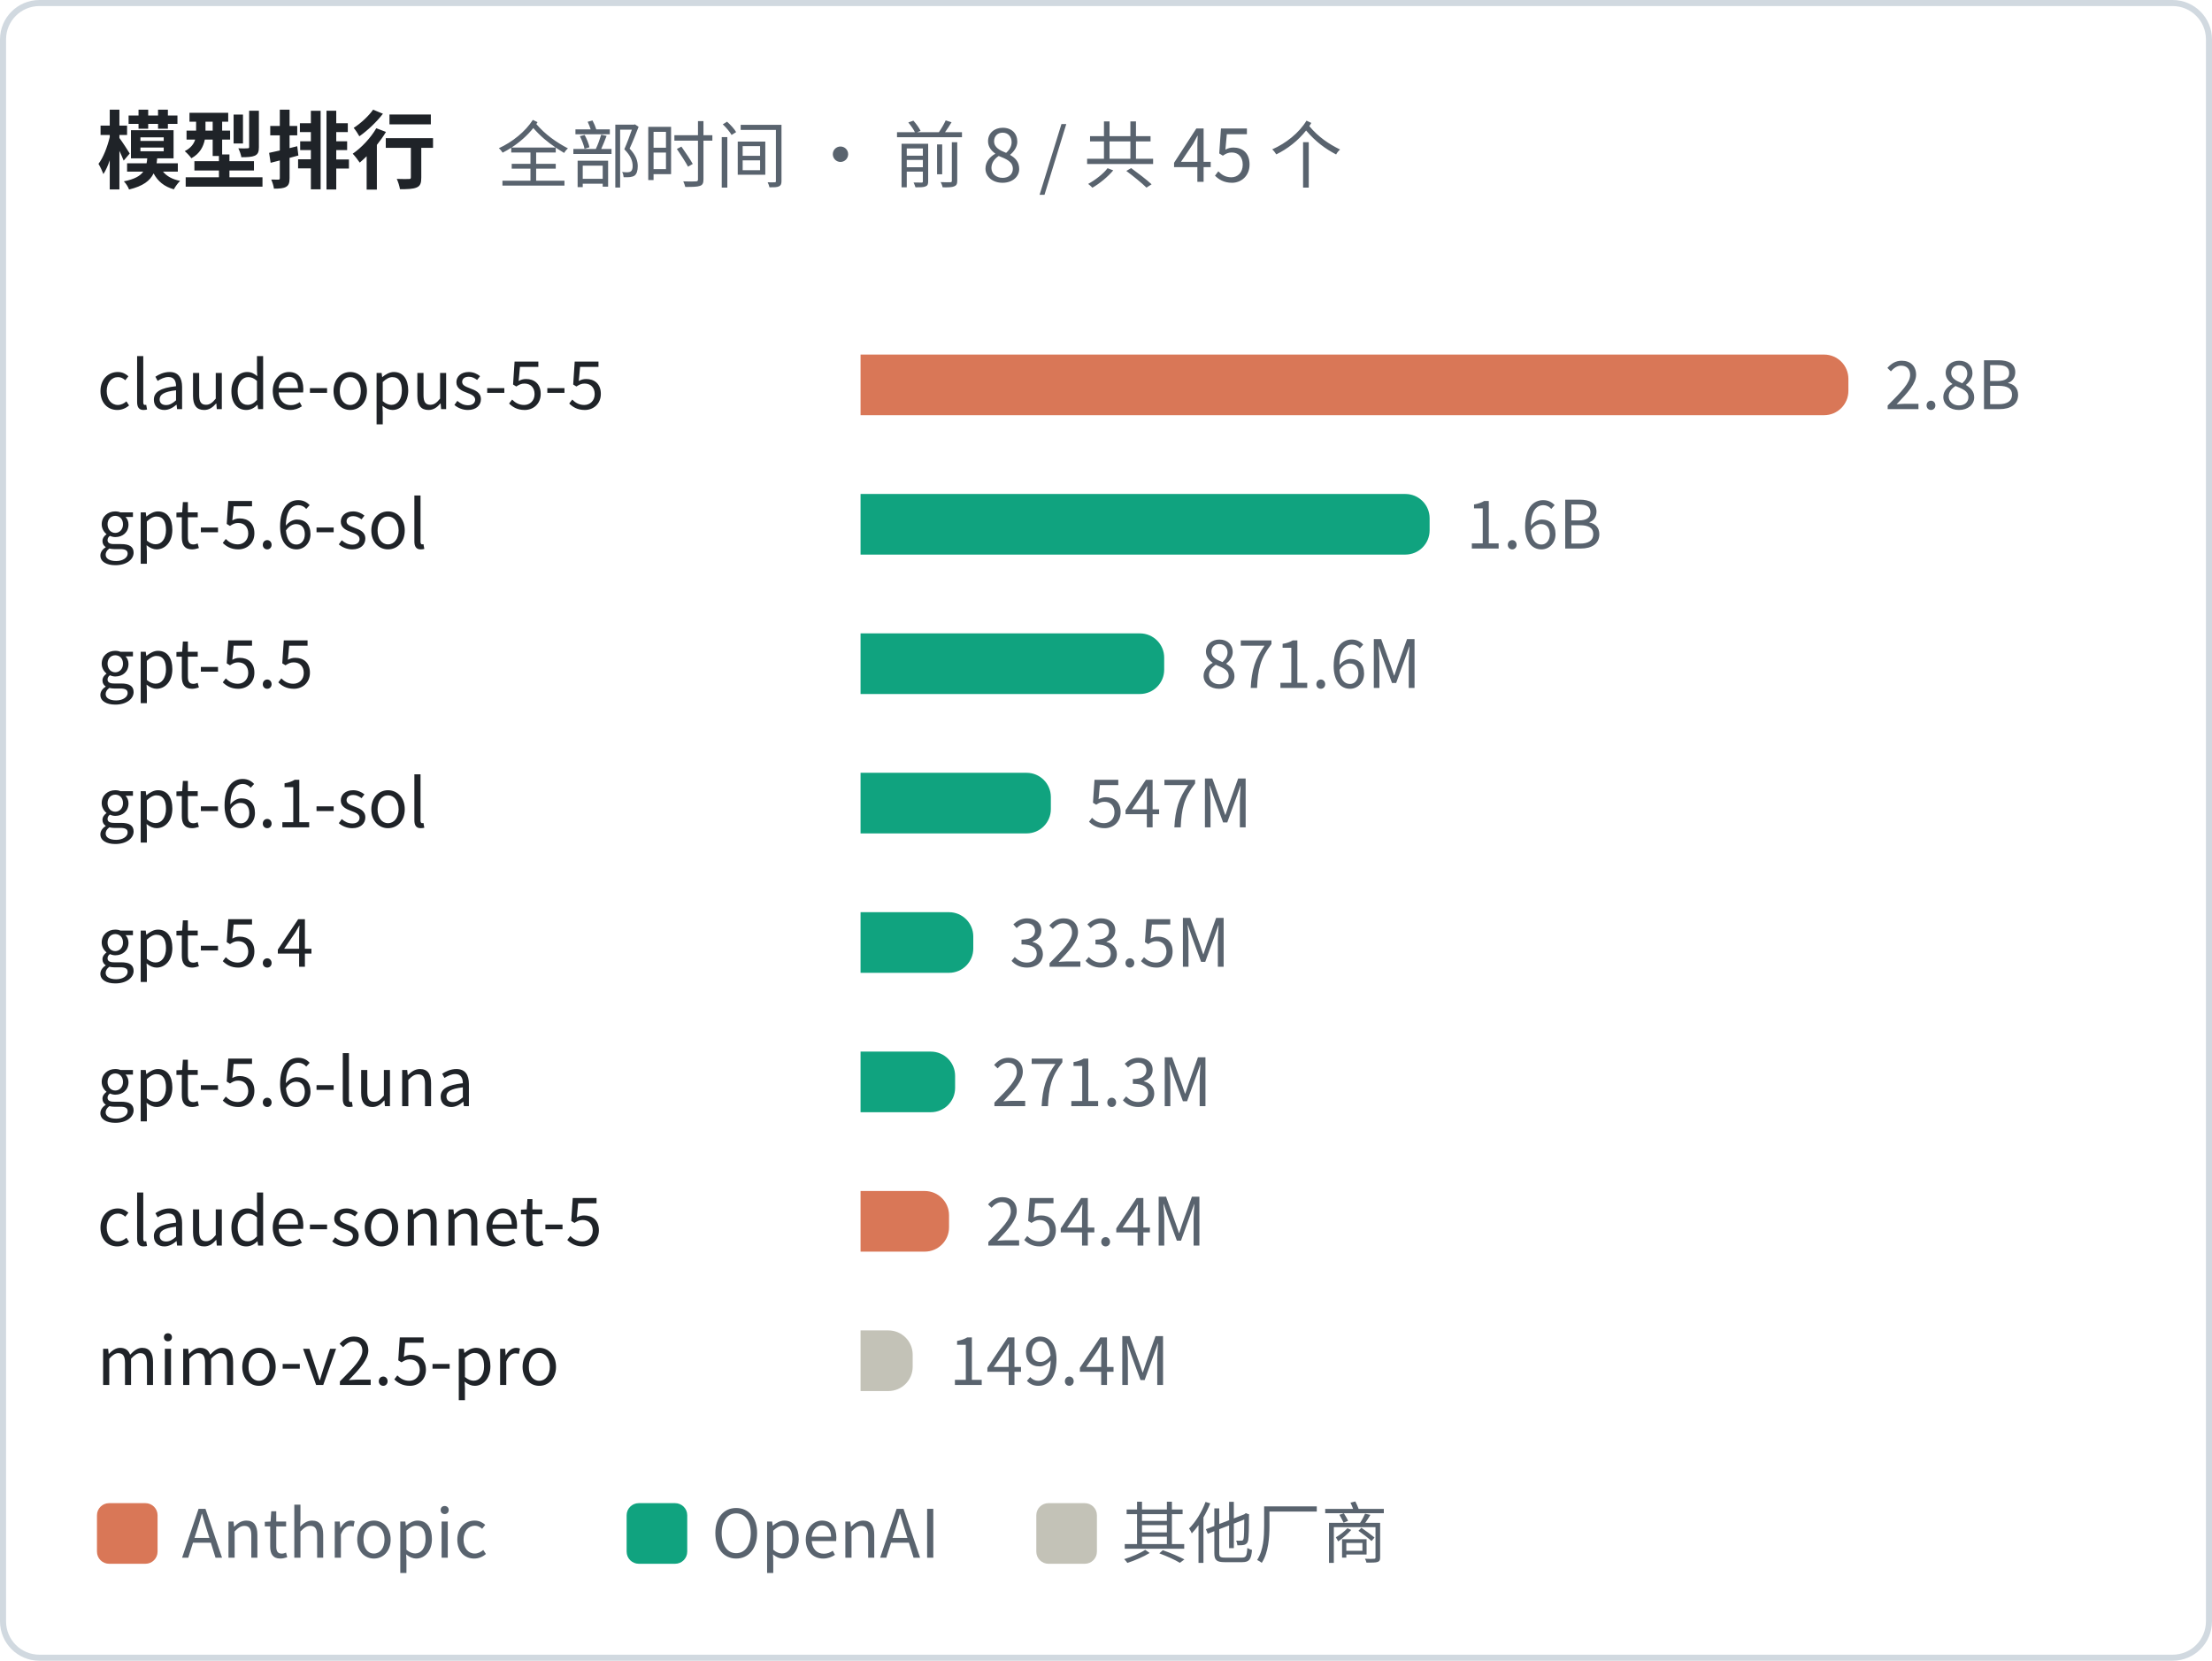
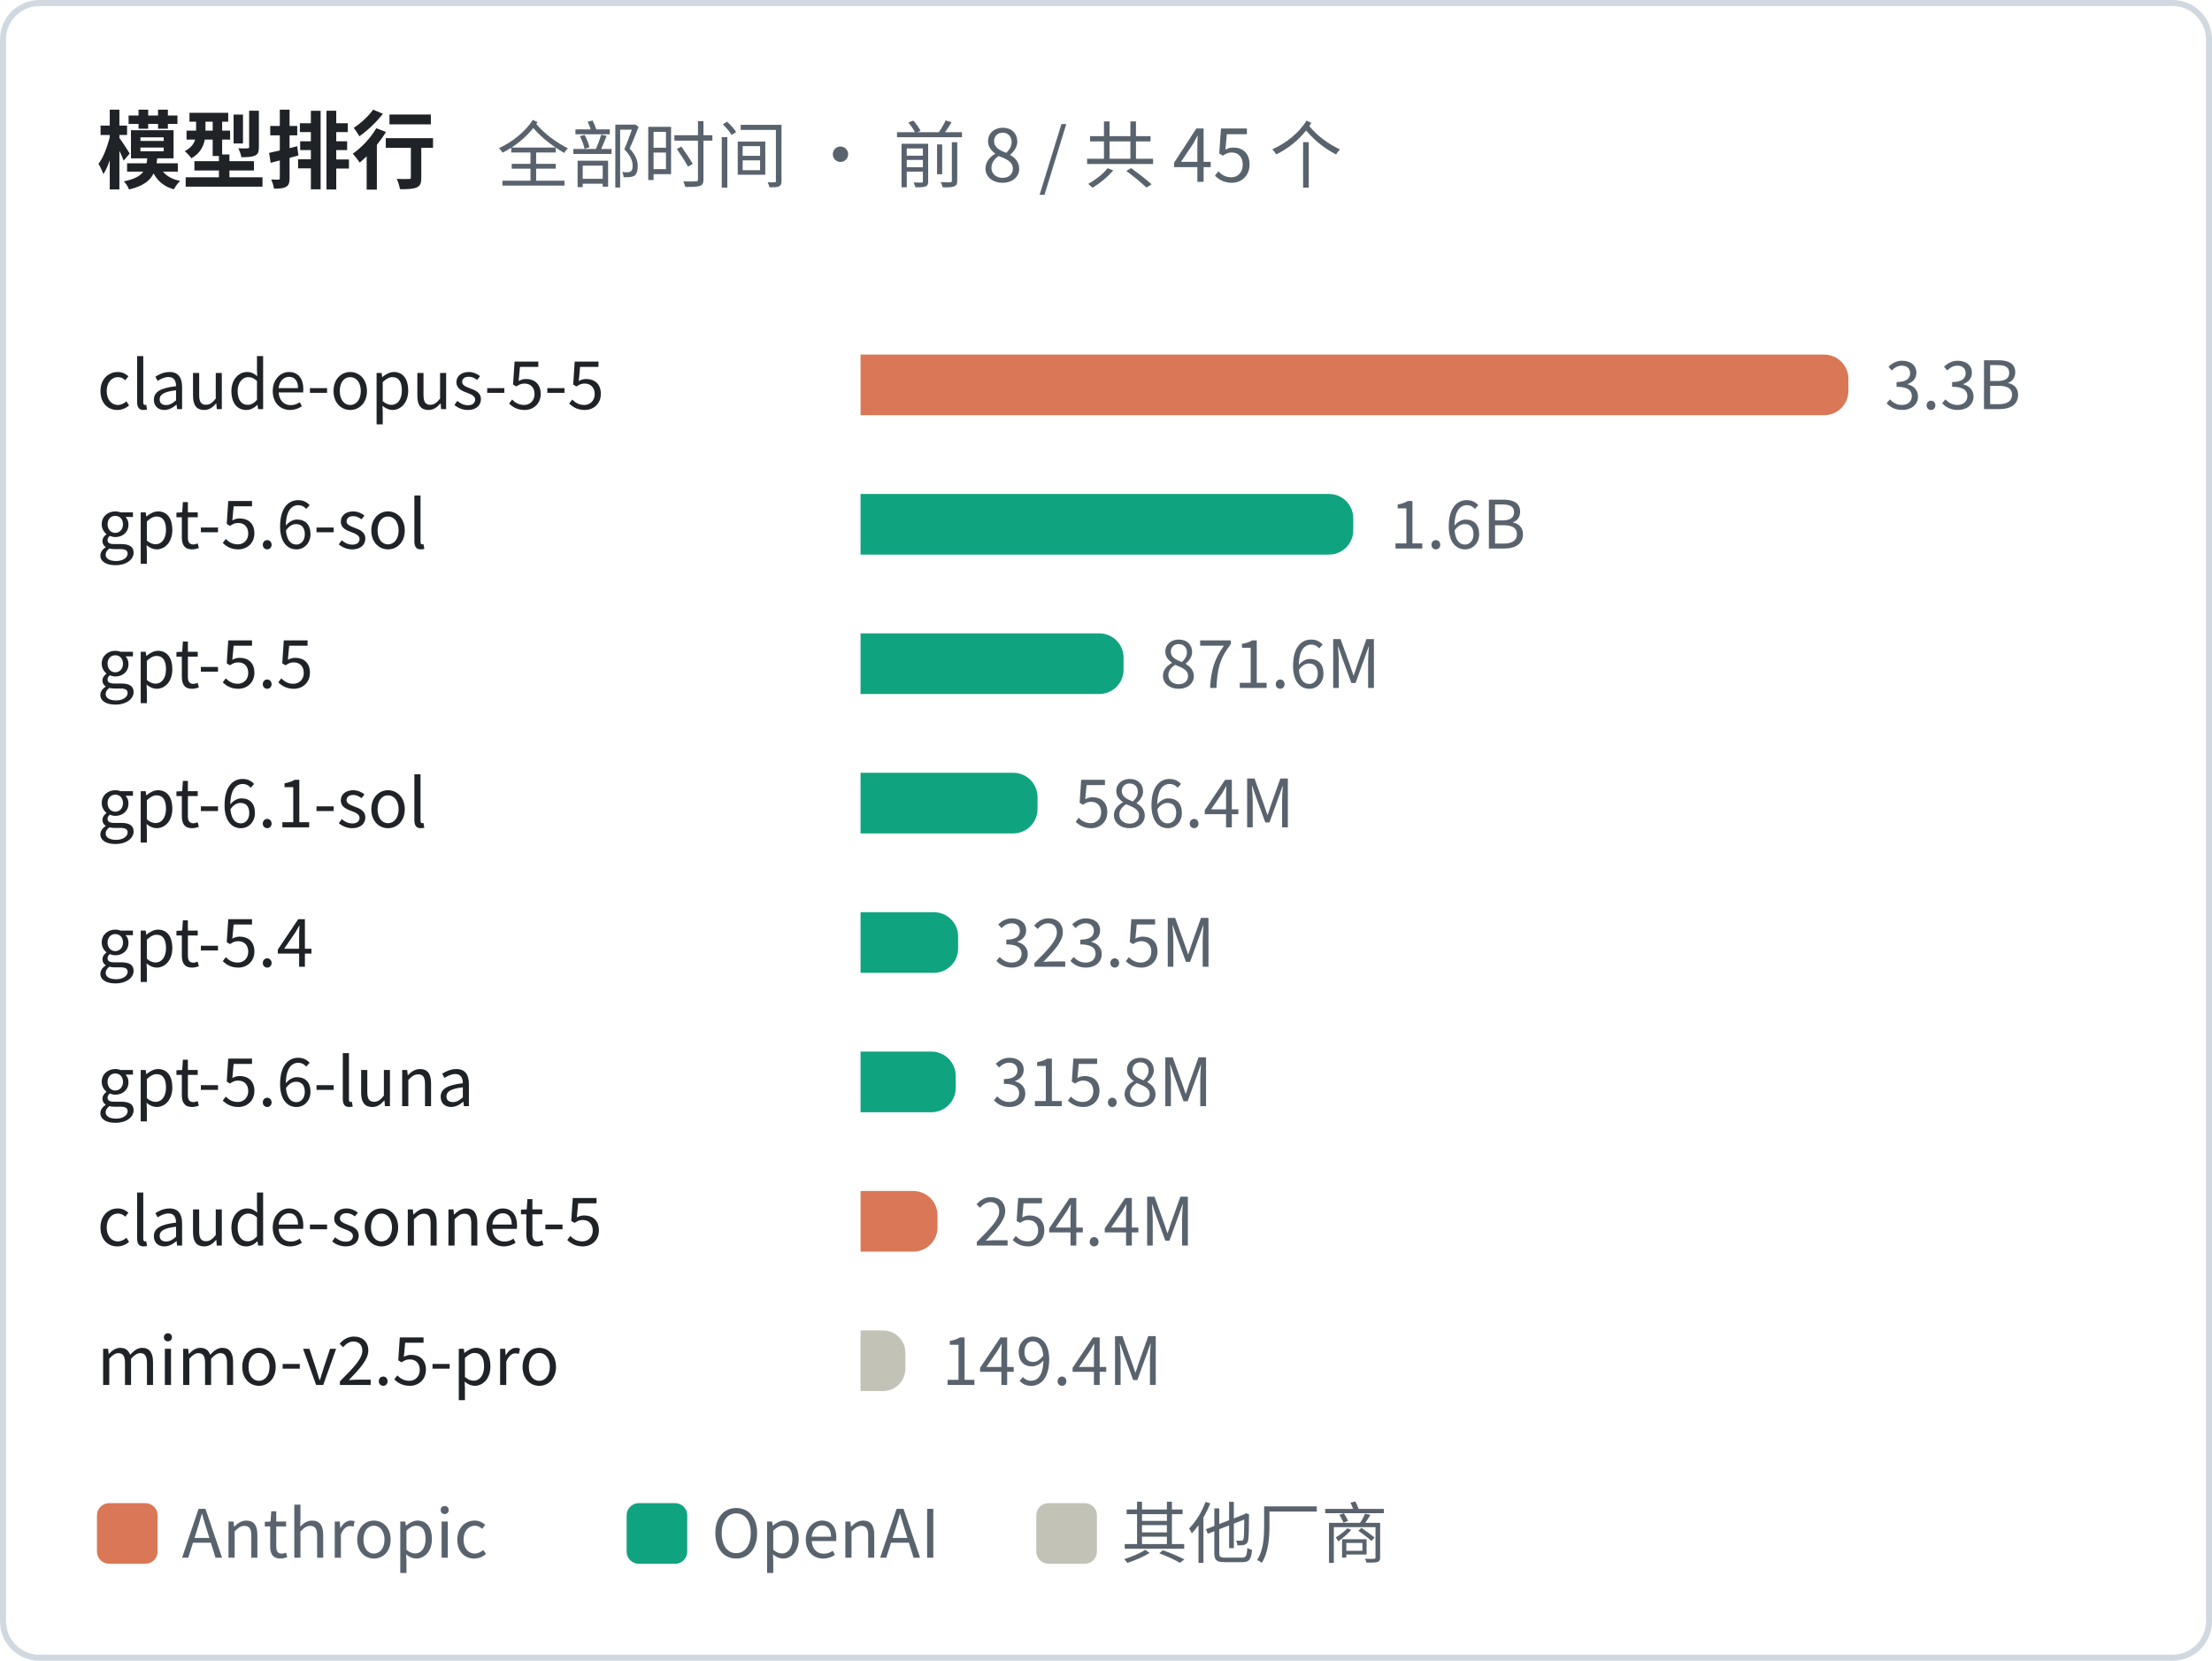
<svg xmlns="http://www.w3.org/2000/svg" width="365" height="274" viewBox="0 0 365 274" font-family="system-ui, -apple-system, 'Segoe UI', 'PingFang SC', 'Microsoft YaHei', 'Noto Sans CJK SC', sans-serif">
  <rect x="0.5" y="0.5" width="364" height="273" rx="6" fill="none" stroke="#d1d9e0" />
  <text x="16" y="30" font-size="14" font-weight="600" fill="#1f2328">模型排行<tspan dx="10" font-size="12" font-weight="400" fill="#59636e">全部时间 · 前 8 / 共 45 个</tspan>
  </text>
  <path d="M142 58.5 h159.0 a4.0 4.0 0 0 1 4.0 4.0 v2.0 a4.0 4.0 0 0 1 -4.0 4.0 h-159.0 z" fill="#d97757" />
  <text x="16" y="67.5" font-size="11" fill="#1f2328">claude-opus-5-5</text>
-   <text x="311.0" y="67.5" font-size="11" fill="#59636e">2.8B</text>
-   <path d="M142 81.5 h89.9 a4.0 4.0 0 0 1 4.0 4.0 v2.0 a4.0 4.0 0 0 1 -4.0 4.0 h-89.9 z" fill="#10a37f" />
+   <text x="311.0" y="67.5" font-size="11" fill="#59636e">3.3B</text>
+   <path d="M142 81.5 h77.3 a4.0 4.0 0 0 1 4.0 4.0 v2.0 a4.0 4.0 0 0 1 -4.0 4.0 h-77.3 z" fill="#10a37f" />
  <text x="16" y="90.5" font-size="11" fill="#1f2328">gpt-5.6-sol</text>
-   <text x="241.9" y="90.5" font-size="11" fill="#59636e">1.6B</text>
-   <path d="M142 104.5 h46.1 a4.0 4.0 0 0 1 4.0 4.0 v2.0 a4.0 4.0 0 0 1 -4.0 4.0 h-46.1 z" fill="#10a37f" />
+   <text x="229.3" y="90.5" font-size="11" fill="#59636e">1.6B</text>
+   <path d="M142 104.5 h39.4 a4.0 4.0 0 0 1 4.0 4.0 v2.0 a4.0 4.0 0 0 1 -4.0 4.0 h-39.4 z" fill="#10a37f" />
  <text x="16" y="113.5" font-size="11" fill="#1f2328">gpt-5.5</text>
-   <text x="198.1" y="113.5" font-size="11" fill="#59636e">871.6M</text>
-   <path d="M142 127.5 h27.4 a4.0 4.0 0 0 1 4.0 4.0 v2.0 a4.0 4.0 0 0 1 -4.0 4.0 h-27.4 z" fill="#10a37f" />
+   <text x="191.4" y="113.5" font-size="11" fill="#59636e">871.6M</text>
+   <path d="M142 127.5 h25.2 a4.0 4.0 0 0 1 4.0 4.0 v2.0 a4.0 4.0 0 0 1 -4.0 4.0 h-25.2 z" fill="#10a37f" />
  <text x="16" y="136.5" font-size="11" fill="#1f2328">gpt-6.1-sol</text>
-   <text x="179.4" y="136.5" font-size="11" fill="#59636e">547M</text>
-   <path d="M142 150.5 h14.6 a4.0 4.0 0 0 1 4.0 4.0 v2.0 a4.0 4.0 0 0 1 -4.0 4.0 h-14.6 z" fill="#10a37f" />
+   <text x="177.2" y="136.5" font-size="11" fill="#59636e">586.4M</text>
+   <path d="M142 150.5 h12.1 a4.0 4.0 0 0 1 4.0 4.0 v2.0 a4.0 4.0 0 0 1 -4.0 4.0 h-12.1 z" fill="#10a37f" />
  <text x="16" y="159.5" font-size="11" fill="#1f2328">gpt-5.4</text>
-   <text x="166.6" y="159.5" font-size="11" fill="#59636e">323.5M</text>
-   <path d="M142 173.5 h11.6 a4.0 4.0 0 0 1 4.0 4.0 v2.0 a4.0 4.0 0 0 1 -4.0 4.0 h-11.6 z" fill="#10a37f" />
+   <text x="164.1" y="159.5" font-size="11" fill="#59636e">323.5M</text>
+   <path d="M142 173.5 h11.7 a4.0 4.0 0 0 1 4.0 4.0 v2.0 a4.0 4.0 0 0 1 -4.0 4.0 h-11.7 z" fill="#10a37f" />
  <text x="16" y="182.5" font-size="11" fill="#1f2328">gpt-5.6-luna</text>
-   <text x="163.6" y="182.5" font-size="11" fill="#59636e">271.3M</text>
-   <path d="M142 196.5 h10.6 a4.0 4.0 0 0 1 4.0 4.0 v2.0 a4.0 4.0 0 0 1 -4.0 4.0 h-10.6 z" fill="#d97757" />
+   <text x="163.7" y="182.5" font-size="11" fill="#59636e">315.8M</text>
+   <path d="M142 196.5 h8.7 a4.0 4.0 0 0 1 4.0 4.0 v2.0 a4.0 4.0 0 0 1 -4.0 4.0 h-8.7 z" fill="#d97757" />
  <text x="16" y="205.5" font-size="11" fill="#1f2328">claude-sonnet-5</text>
-   <text x="162.6" y="205.5" font-size="11" fill="#59636e">254.4M</text>
-   <path d="M142 219.5 h4.6 a4.0 4.0 0 0 1 4.0 4.0 v2.0 a4.0 4.0 0 0 1 -4.0 4.0 h-4.6 z" fill="#c3c2b7" />
+   <text x="160.7" y="205.5" font-size="11" fill="#59636e">254.4M</text>
+   <path d="M142 219.5 h3.7 a3.7 3.7 0 0 1 3.7 3.7 v2.6 a3.7 3.7 0 0 1 -3.7 3.7 h-3.7 z" fill="#c3c2b7" />
  <text x="16" y="228.5" font-size="11" fill="#1f2328">mimo-v2.5-pro</text>
-   <text x="156.6" y="228.5" font-size="11" fill="#59636e">149.4M</text>
+   <text x="155.4" y="228.5" font-size="11" fill="#59636e">149.4M</text>
  <rect x="16.0" y="248" width="10" height="10" rx="2" fill="#d97757" />
  <text x="30.0" y="257" font-size="11" fill="#59636e">Anthropic</text>
  <rect x="103.4" y="248" width="10" height="10" rx="2" fill="#10a37f" />
  <text x="117.4" y="257" font-size="11" fill="#59636e">OpenAI</text>
  <rect x="171.0" y="248" width="10" height="10" rx="2" fill="#c3c2b7" />
  <text x="185.0" y="257" font-size="11" fill="#59636e">其他厂商</text>
</svg>
